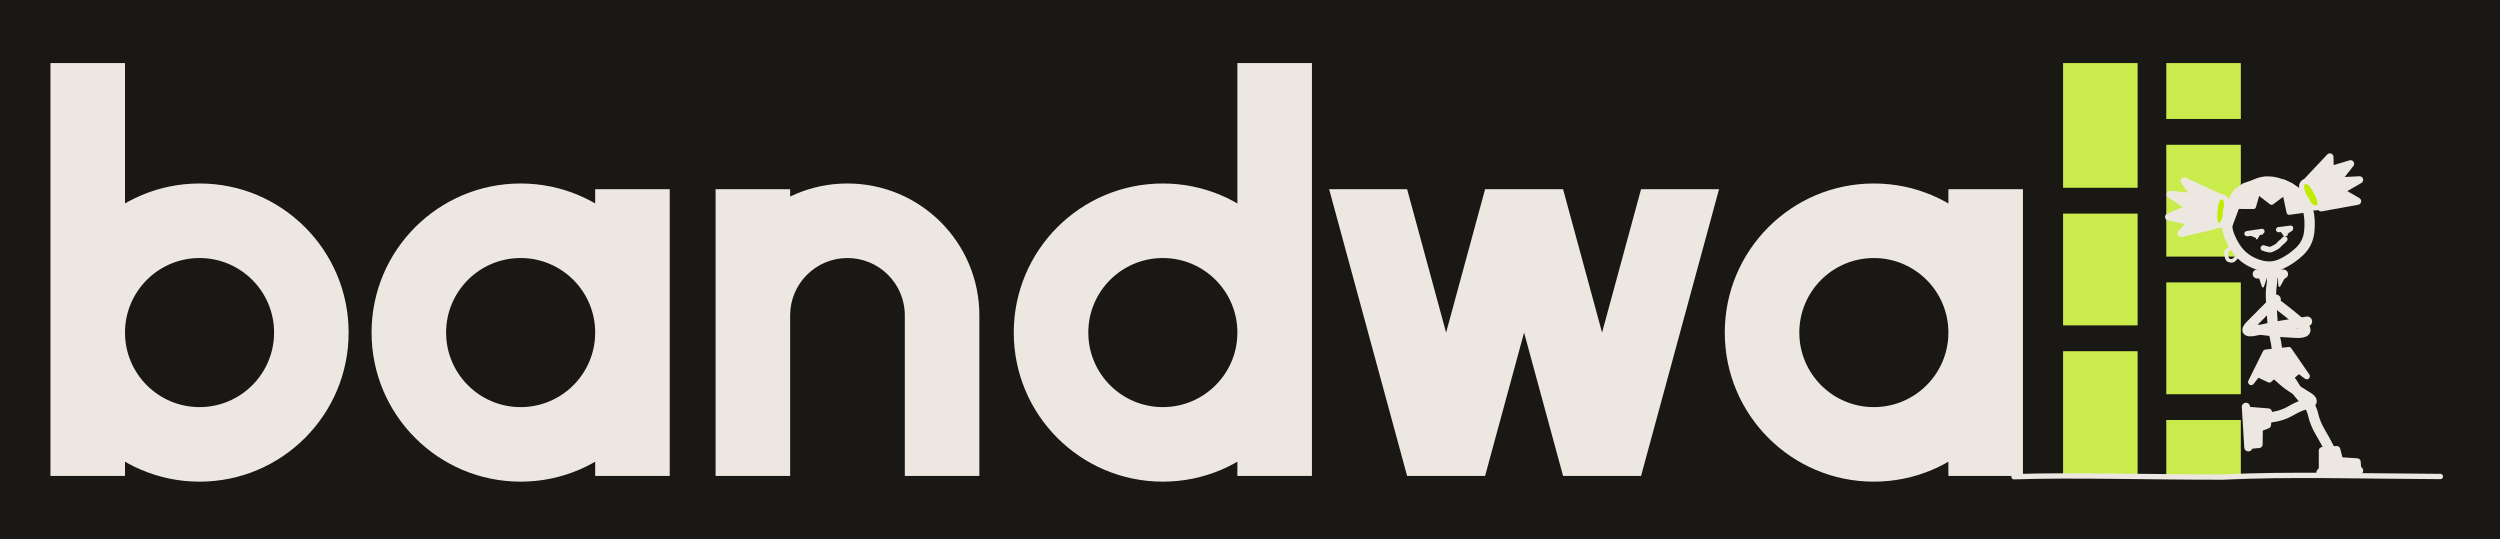
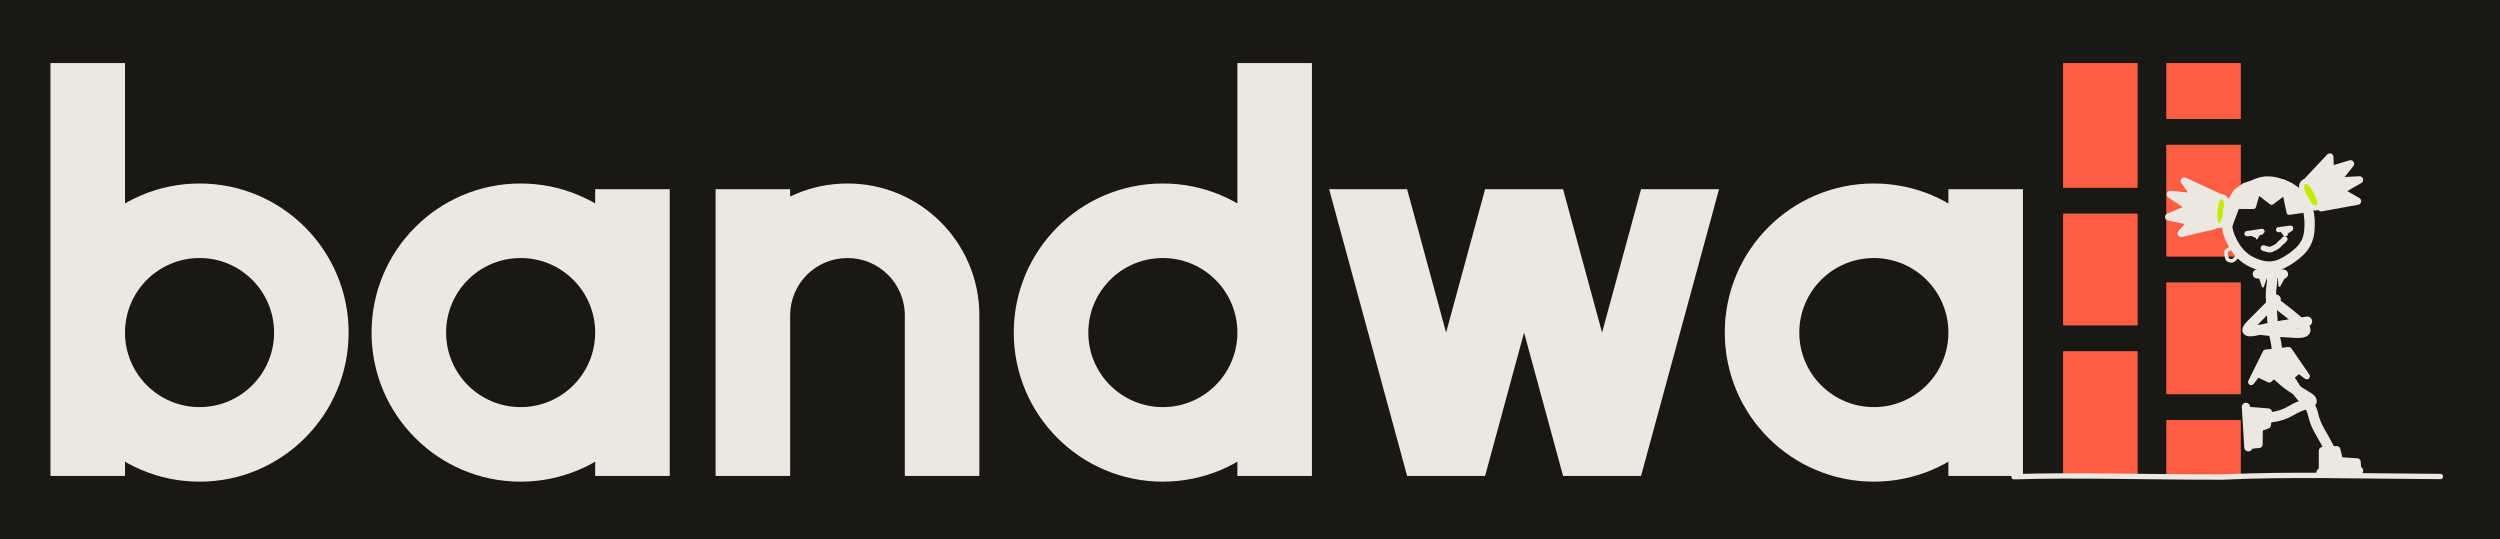
<svg xmlns="http://www.w3.org/2000/svg" viewBox="-1600 0 2180 470" width="2180" height="470">
  <rect x="-1600" width="2180" height="470" fill="#1A1815" />
  <g transform="translate(-1556.00 415.00) scale(5.0)">
    <path fill="#ECE8E1" d="M0,-72h13v72h-13ZM0,-25a26,26 0 1,1 52,0a26,26 0 1,1 -52,0ZM13,-25a13,13 0 1,0 26,0a13,13 0 1,0 -26,0ZM56,-25a26,26 0 1,1 52,0a26,26 0 1,1 -52,0ZM69,-25a13,13 0 1,0 26,0a13,13 0 1,0 -26,0ZM95,-50h13v50h-13ZM116,-50h13v50h-13ZM116,0V-28A23,23 0 0,1 162,-28V0h-13V-28A10,10 0 0,0 129,-28V0ZM168,-25a26,26 0 1,1 52,0a26,26 0 1,1 -52,0ZM181,-25a13,13 0 1,0 26,0a13,13 0 1,0 -26,0ZM207,-72h13v72h-13ZM223,-50 236.6,-50 243.4,-25 250.2,-50 263.8,-50 270.6,-25 277.4,-50 291,-50 277.4,0 263.8,0 257,-25 250.2,0 236.6,0ZM292,-25a26,26 0 1,1 52,0a26,26 0 1,1 -52,0ZM305,-25a13,13 0 1,0 26,0a13,13 0 1,0 -26,0ZM331,-50h13v50h-13Z" />
  </g>
  <g transform="translate(-1556.00 415.00) scale(5.0)">
-     <path fill="#C9EC4C" d="M351,-72h13v21.75h-13ZM351,-45.75h13v19.5h-13ZM351,-21.75h13v21.75h-13ZM369,-72h13v9.75h-13ZM369,-57.75h13v19.5h-13ZM369,-33.75h13v19.5h-13ZM369,-9.75h13v9.75h-13Z" />
+     <path fill="#FF5E42" d="M351,-72h13v21.75h-13ZM351,-45.75h13v19.5h-13ZM351,-21.75h13v21.75h-13ZM369,-72h13v9.75h-13ZM369,-57.75h13v19.5h-13ZM369,-33.75h13v19.5h-13ZM369,-9.75h13v9.75h-13Z" />
  </g>
  <g transform="translate(198 36)">
    <g visibility="visible">
      <animate attributeName="visibility" values="visible;hidden;hidden" dur="0.36s" repeatCount="indefinite" calcMode="discrete" />
      <path d="M-41.8 379.7 C9.1 378.0 80.4 380.1 139.9 380.0 C199.3 377.2 259.5 379.2 330.0 379.5" fill="none" stroke="#ECE8E1" stroke-width="4.64" stroke-linecap="round" stroke-linejoin="round" />
      <g transform="rotate(-3 240 375)">
        <path d="M191.5 186.1 Q193.3 201.1 191.7 208.6 Q190.1 216.1 190.3 223.9 Q190.5 231.7 190.5 239.8 Q190.6 248.0 192.1 256.5 Q193.6 265.1 193.0 272.9 L192.5 280.7" fill="none" stroke="#ECE8E1" stroke-width="9.00" stroke-linecap="round" stroke-linejoin="round" />
        <path d="M183.2 268.4 L203.4 267.2 L217.9 290.8 L211.2 285.2 L201.3 292.8 L193.8 284.7 L185.1 291.9 L175.1 286.5 L169.2 293.3Z" fill="#ECE8E1" stroke="#ECE8E1" stroke-width="5.40" stroke-linejoin="round" />
        <path d="M195.4 282.9 Q203.6 293.0 206.7 299.3 Q209.8 305.7 215.1 311.3 Q220.4 316.9 221.7 324.7 Q223.1 332.5 227.0 339.9 Q230.9 347.4 233.9 354.2 L237.0 361.0" fill="none" stroke="#ECE8E1" stroke-width="9.00" stroke-linecap="round" stroke-linejoin="round" />
        <path d="M228.1 356.3 L240.6 356.1 L242.6 365.9 L257.8 367.7 L257.9 375.4 L227.1 375.4Z" fill="#ECE8E1" stroke="#ECE8E1" stroke-width="6.30" stroke-linejoin="round" />
        <path d="M225.5 375.1 L259.1 375.4" fill="none" stroke="#ECE8E1" stroke-width="7.20" stroke-linecap="round" stroke-linejoin="round" />
        <path d="M187.3 283.5 Q198.4 295.6 204.8 300.0 Q211.3 304.4 217.8 309.0 Q224.4 313.6 217.4 314.8 Q210.3 316.0 202.4 320.2 Q194.4 324.3 185.1 324.9 L175.8 325.5" fill="none" stroke="#ECE8E1" stroke-width="9.00" stroke-linecap="round" stroke-linejoin="round" />
        <path d="M182.8 320.2 L181.4 331.4 L174.1 333.8 L173.2 348.0 L165.3 348.3 L166.3 318.0Z" fill="#ECE8E1" stroke="#ECE8E1" stroke-width="6.30" stroke-linejoin="round" />
        <path d="M163.5 314.7 L163.8 350.0" fill="none" stroke="#ECE8E1" stroke-width="7.20" stroke-linecap="round" stroke-linejoin="round" />
        <path d="M194.5 222.5 Q179.6 235.9 171.2 243.6 Q162.9 251.2 177.1 248.6 Q191.4 246.0 206.1 244.6 L220.8 243.1" fill="none" stroke="#ECE8E1" stroke-width="8.55" stroke-linecap="round" stroke-linejoin="round" />
        <path d="M190.6 222.8 Q208.1 237.0 216.1 245.5 Q224.0 253.9 210.5 252.7 Q197.0 251.4 185.0 249.3 L172.9 247.1" fill="none" stroke="#ECE8E1" stroke-width="8.55" stroke-linecap="round" stroke-linejoin="round" />
        <path d="M162.9 140.9 L151.9 137.0 L150.0 151.2 L162.6 151.6Z" fill="#ECE8E1" stroke="#ECE8E1" stroke-width="5.40" stroke-linejoin="round" />
        <path d="M144.4 155.4 L115.0 160.7 L124.7 151.0 L104.9 145.8 L124.2 138.9 L107.3 126.2 L129.4 129.6 L120.1 115.2 L150.3 131.1Z" fill="#ECE8E1" stroke="#ECE8E1" stroke-width="6.30" stroke-linejoin="round" />
        <path d="M145.5 142.9 Q143.9 155.6 148.3 155.6 Q152.8 155.6 155.1 143.4 Q157.5 131.2 152.3 130.7 Q147.1 130.1 145.5 142.9Z" fill="#C1EC00" stroke="#ECE8E1" stroke-width="4.50" stroke-linejoin="round" />
        <path d="M223.1 144.0 L231.5 140.7 L227.8 127.1 L215.9 134.1Z" fill="#ECE8E1" stroke="#ECE8E1" stroke-width="5.40" stroke-linejoin="round" />
        <path d="M226.7 121.3 L248.0 100.9 L247.7 112.2 L265.7 107.8 L253.0 122.2 L272.8 122.2 L255.4 131.1 L270.1 140.7 L238.1 144.8Z" fill="#ECE8E1" stroke="#ECE8E1" stroke-width="6.30" stroke-linejoin="round" />
        <path d="M234.6 131.1 Q228.9 118.9 224.3 121.5 Q219.7 124.1 224.3 134.9 Q228.8 145.8 234.5 144.5 Q240.2 143.3 234.6 131.1Z" fill="#C1EC00" stroke="#ECE8E1" stroke-width="4.50" stroke-linejoin="round" />
        <path d="M226.6 165.2 Q225.0 175.1 217.4 181.7 Q209.8 188.2 200.9 191.8 Q192.0 195.3 182.4 192.1 Q172.8 188.8 166.7 182.3 Q160.7 175.9 157.1 165.6 Q153.5 155.3 157.5 146.6 Q161.6 137.9 168.2 130.9 Q174.8 124.0 183.3 120.9 Q191.8 117.8 201.7 121.3 Q211.6 124.9 218.4 131.3 Q225.1 137.7 226.7 146.5 Q228.2 155.3 226.6 165.2Z" fill="#1A1815" stroke="#ECE8E1" stroke-width="9.00" stroke-linejoin="round" />
        <path d="M154.1 152.0 L154.5 143.1 L159.6 134.0 L164.6 126.8 L172.2 121.9 L180.6 119.6 L190.3 117.4 L198.2 120.1 L206.3 120.6 L212.7 123.9 L220.1 130.5 L224.5 138.6 L228.3 146.5 L226.4 145.8 L210.0 147.2 L207.2 129.6 L195.2 137.7 L183.6 127.8 L179.2 140.5 L164.9 139.7 L157.9 155.8Z" fill="#ECE8E1" stroke="#ECE8E1" stroke-width="4.50" stroke-linejoin="round" />
        <path d="M173.9 164.6 L185.5 164.9 L183.3 164.9 L180.6 168.7 L180.5 167.6 L178.2 166.5 L175.6 165.2 L173.0 165.6Z" fill="#ECE8E1" stroke="#ECE8E1" stroke-width="1.35" stroke-linejoin="round" />
        <path d="M172.3 163.9 L185.5 162.6" fill="none" stroke="#ECE8E1" stroke-width="4.50" stroke-linecap="round" stroke-linejoin="round" />
        <path d="M202.1 160.7 L211.7 162.7 L210.2 163.6 L206.9 165.6 L207.2 166.8 L205.0 167.5 L202.2 163.3 L200.8 161.8Z" fill="#ECE8E1" stroke="#ECE8E1" stroke-width="1.35" stroke-linejoin="round" />
        <path d="M200.0 161.9 L210.6 161.1" fill="none" stroke="#ECE8E1" stroke-width="4.50" stroke-linecap="round" stroke-linejoin="round" />
        <path d="M186.0 177.2 Q191.3 179.3 192.6 178.8 Q194.0 178.3 196.4 177.2 Q198.9 176.0 199.5 175.2 Q200.0 174.4 201.7 173.2 Q203.4 172.0 204.1 171.2 L204.9 170.4" fill="none" stroke="#ECE8E1" stroke-width="4.95" stroke-linecap="round" stroke-linejoin="round" />
        <path d="M157.8 174.3 Q163.1 176.5 162.4 177.8 Q161.7 179.1 162.8 180.5 Q163.8 182.0 162.8 183.2 Q161.8 184.4 160.4 185.7 Q158.9 187.0 157.5 186.9 Q156.0 186.7 154.9 186.1 Q153.8 185.4 153.5 182.9 Q153.1 180.3 153.2 179.2 Q153.3 178.1 155.0 177.1 L156.7 176.2" fill="none" stroke="#ECE8E1" stroke-width="3.15" stroke-linecap="round" stroke-linejoin="round" />
        <path d="M179.4 199.5 Q193.3 199.5 197.8 200.1 L202.3 200.8" fill="none" stroke="#ECE8E1" stroke-width="7.92" stroke-linecap="round" stroke-linejoin="round" />
        <path d="M181.4 202.0 L186.5 204.1 L183.8 210.6Z" fill="#ECE8E1" stroke="#ECE8E1" stroke-width="1.80" stroke-linejoin="round" />
        <path d="M188.4 204.1 L195.1 203.3 L191.1 208.4Z" fill="#ECE8E1" stroke="#ECE8E1" stroke-width="1.80" stroke-linejoin="round" />
        <path d="M198.1 204.0 L203.7 201.8 L198.2 210.8Z" fill="#ECE8E1" stroke="#ECE8E1" stroke-width="1.80" stroke-linejoin="round" />
      </g>
    </g>
    <g visibility="hidden">
      <animate attributeName="visibility" values="hidden;visible;hidden" dur="0.36s" repeatCount="indefinite" calcMode="discrete" />
      <path d="M-40.3 379.0 C11.2 379.3 79.9 381.2 140.5 377.9 C199.9 376.5 259.9 379.4 330.1 378.9" fill="none" stroke="#ECE8E1" stroke-width="4.66" stroke-linecap="round" stroke-linejoin="round" />
      <g transform="rotate(-3 240 375)">
        <path d="M192.9 185.0 Q192.6 202.6 190.7 209.1 Q188.9 215.7 190.0 223.9 Q191.0 232.1 191.1 240.5 Q191.1 248.8 192.7 256.9 Q194.3 265.0 194.4 272.6 L194.5 280.2" fill="none" stroke="#ECE8E1" stroke-width="9.00" stroke-linecap="round" stroke-linejoin="round" />
        <path d="M184.7 267.7 L203.6 268.5 L219.4 293.0 L209.3 287.4 L202.0 291.5 L191.5 285.7 L185.8 291.3 L175.6 286.3 L167.3 292.4Z" fill="#ECE8E1" stroke="#ECE8E1" stroke-width="5.40" stroke-linejoin="round" />
        <path d="M193.6 285.7 Q203.9 295.3 207.5 301.3 Q211.0 307.2 215.3 312.2 Q219.7 317.2 221.7 324.6 Q223.8 332.1 226.8 339.8 Q229.7 347.5 232.8 354.9 L235.8 362.4" fill="none" stroke="#ECE8E1" stroke-width="9.00" stroke-linecap="round" stroke-linejoin="round" />
        <path d="M229.0 356.0 L240.7 355.2 L241.3 363.9 L256.5 367.1 L258.8 375.0 L228.8 373.6Z" fill="#ECE8E1" stroke="#ECE8E1" stroke-width="6.30" stroke-linejoin="round" />
        <path d="M225.8 373.8 L259.1 375.6" fill="none" stroke="#ECE8E1" stroke-width="7.20" stroke-linecap="round" stroke-linejoin="round" />
        <path d="M186.8 285.1 Q197.8 295.9 204.4 300.0 Q211.1 304.1 218.5 308.5 Q225.8 312.9 217.1 315.6 Q208.3 318.4 200.7 320.9 Q193.1 323.4 185.6 325.2 L178.0 327.0" fill="none" stroke="#ECE8E1" stroke-width="9.00" stroke-linecap="round" stroke-linejoin="round" />
        <path d="M182.9 320.8 L183.3 332.8 L173.5 335.0 L172.1 347.0 L164.0 347.1 L165.0 318.8Z" fill="#ECE8E1" stroke="#ECE8E1" stroke-width="6.30" stroke-linejoin="round" />
        <path d="M163.4 316.8 L165.4 350.7" fill="none" stroke="#ECE8E1" stroke-width="7.20" stroke-linecap="round" stroke-linejoin="round" />
        <path d="M194.4 220.8 Q179.5 238.1 172.0 245.3 Q164.5 252.5 177.8 249.2 Q191.0 245.9 206.6 244.9 L222.2 244.0" fill="none" stroke="#ECE8E1" stroke-width="8.55" stroke-linecap="round" stroke-linejoin="round" />
        <path d="M188.5 220.4 Q206.8 237.2 215.5 245.9 Q224.2 254.6 210.9 252.8 Q197.6 251.0 185.1 249.9 L172.7 248.9" fill="none" stroke="#ECE8E1" stroke-width="8.55" stroke-linecap="round" stroke-linejoin="round" />
        <path d="M163.9 138.7 L153.4 136.3 L151.2 150.2 L160.9 152.1Z" fill="#ECE8E1" stroke="#ECE8E1" stroke-width="5.40" stroke-linejoin="round" />
        <path d="M145.9 156.7 L115.2 160.7 L125.8 150.1 L102.7 145.6 L124.4 138.3 L105.5 126.2 L129.3 130.4 L121.0 113.9 L148.5 130.3Z" fill="#ECE8E1" stroke="#ECE8E1" stroke-width="6.30" stroke-linejoin="round" />
        <path d="M145.4 142.9 Q143.4 155.2 148.5 156.8 Q153.6 158.5 155.3 146.2 Q157.0 134.0 152.2 132.3 Q147.4 130.6 145.4 142.9Z" fill="#C1EC00" stroke="#ECE8E1" stroke-width="4.50" stroke-linejoin="round" />
        <path d="M223.4 145.0 L232.3 140.1 L227.2 126.2 L217.7 133.6Z" fill="#ECE8E1" stroke="#ECE8E1" stroke-width="5.40" stroke-linejoin="round" />
        <path d="M228.0 122.3 L249.0 99.3 L246.9 114.0 L266.5 105.1 L252.9 121.1 L272.5 123.6 L255.6 132.1 L269.8 141.7 L238.3 143.0Z" fill="#ECE8E1" stroke="#ECE8E1" stroke-width="6.30" stroke-linejoin="round" />
        <path d="M234.5 131.1 Q229.9 119.4 225.4 121.9 Q221.0 124.4 225.4 135.1 Q229.8 145.8 234.4 144.3 Q239.0 142.8 234.5 131.1Z" fill="#C1EC00" stroke="#ECE8E1" stroke-width="4.50" stroke-linejoin="round" />
        <path d="M226.8 165.4 Q225.2 174.6 218.1 181.4 Q211.1 188.3 201.8 190.7 Q192.6 193.1 182.9 191.7 Q173.3 190.4 166.9 183.1 Q160.6 175.8 157.5 166.2 Q154.5 156.7 157.5 146.8 Q160.5 137.0 166.3 131.3 Q172.2 125.6 182.8 121.9 Q193.4 118.2 202.1 121.9 Q210.7 125.6 217.3 132.6 Q223.9 139.5 226.2 147.9 Q228.5 156.3 226.8 165.4Z" fill="#1A1815" stroke="#ECE8E1" stroke-width="9.00" stroke-linejoin="round" />
        <path d="M155.4 150.4 L155.3 142.5 L160.2 134.3 L165.6 128.5 L173.6 124.2 L182.2 120.6 L188.0 118.5 L199.5 117.6 L207.9 122.4 L214.0 125.6 L220.9 132.2 L224.2 139.5 L230.4 146.8 L224.6 145.9 L207.6 144.5 L208.2 129.6 L194.4 137.9 L184.4 125.1 L178.6 143.1 L164.5 140.0 L157.2 152.9Z" fill="#ECE8E1" stroke="#ECE8E1" stroke-width="4.50" stroke-linejoin="round" />
        <path d="M174.6 163.1 L185.0 164.3 L183.2 165.6 L182.6 167.7 L178.9 168.1 L177.1 167.0 L175.4 165.3 L173.1 162.7Z" fill="#ECE8E1" stroke="#ECE8E1" stroke-width="1.35" stroke-linejoin="round" />
        <path d="M174.1 162.9 L184.9 163.1" fill="none" stroke="#ECE8E1" stroke-width="4.50" stroke-linecap="round" stroke-linejoin="round" />
        <path d="M201.3 161.6 L209.1 162.8 L211.5 164.9 L208.7 164.2 L205.5 165.1 L204.9 167.5 L201.8 165.0 L201.2 162.6Z" fill="#ECE8E1" stroke="#ECE8E1" stroke-width="1.35" stroke-linejoin="round" />
        <path d="M198.1 162.2 L211.8 161.4" fill="none" stroke="#ECE8E1" stroke-width="4.50" stroke-linecap="round" stroke-linejoin="round" />
        <path d="M184.1 177.5 Q191.3 178.7 193.5 179.4 Q195.8 180.1 197.2 178.8 Q198.6 177.5 200.6 176.7 Q202.7 175.8 203.0 174.8 Q203.2 173.7 203.3 171.7 L203.4 169.7" fill="none" stroke="#ECE8E1" stroke-width="4.95" stroke-linecap="round" stroke-linejoin="round" />
        <path d="M160.2 175.4 Q162.1 175.6 162.9 177.4 Q163.7 179.2 163.0 180.7 Q162.3 182.3 162.4 183.8 Q162.6 185.3 160.8 186.3 Q159.1 187.4 158.0 186.8 Q157.0 186.3 155.6 185.2 Q154.1 184.2 153.6 182.2 Q153.2 180.3 152.8 178.8 Q152.4 177.4 154.9 177.1 L157.3 176.8" fill="none" stroke="#ECE8E1" stroke-width="3.15" stroke-linecap="round" stroke-linejoin="round" />
        <path d="M182.4 197.9 Q191.7 198.7 197.5 198.7 L203.2 198.8" fill="none" stroke="#ECE8E1" stroke-width="7.92" stroke-linecap="round" stroke-linejoin="round" />
        <path d="M182.3 204.0 L187.7 203.6 L185.1 208.8Z" fill="#ECE8E1" stroke="#ECE8E1" stroke-width="1.80" stroke-linejoin="round" />
        <path d="M189.6 202.7 L194.3 202.7 L190.9 210.9Z" fill="#ECE8E1" stroke="#ECE8E1" stroke-width="1.80" stroke-linejoin="round" />
        <path d="M195.7 204.4 L203.2 204.0 L199.7 211.1Z" fill="#ECE8E1" stroke="#ECE8E1" stroke-width="1.80" stroke-linejoin="round" />
      </g>
    </g>
    <g visibility="hidden">
      <animate attributeName="visibility" values="hidden;hidden;visible" dur="0.36s" repeatCount="indefinite" calcMode="discrete" />
      <path d="M-38.4 377.9 C10.8 379.7 78.2 381.9 139.1 377.5 C201.4 376.1 261.7 381.7 329.9 380.9" fill="none" stroke="#ECE8E1" stroke-width="5.09" stroke-linecap="round" stroke-linejoin="round" />
      <g transform="rotate(-3 240 375)">
        <path d="M190.5 186.7 Q192.4 202.6 190.2 210.3 Q188.0 218.1 188.9 225.5 Q189.7 232.9 189.4 241.7 Q189.1 250.5 190.7 257.2 Q192.4 263.9 193.3 272.0 L194.2 280.1" fill="none" stroke="#ECE8E1" stroke-width="9.00" stroke-linecap="round" stroke-linejoin="round" />
        <path d="M182.3 269.8 L201.9 268.1 L218.0 293.1 L209.2 286.5 L201.3 292.1 L192.5 286.7 L184.0 292.0 L175.7 284.6 L168.1 292.7Z" fill="#ECE8E1" stroke="#ECE8E1" stroke-width="5.40" stroke-linejoin="round" />
        <path d="M195.5 285.1 Q204.7 292.9 207.3 300.1 Q209.9 307.3 214.5 312.7 Q219.1 318.2 220.9 326.2 Q222.7 334.1 226.5 340.5 Q230.2 346.8 232.7 354.9 L235.2 362.9" fill="none" stroke="#ECE8E1" stroke-width="9.00" stroke-linecap="round" stroke-linejoin="round" />
        <path d="M228.4 356.9 L241.2 355.6 L243.9 364.9 L256.8 366.8 L257.9 375.6 L228.9 374.4Z" fill="#ECE8E1" stroke="#ECE8E1" stroke-width="6.30" stroke-linejoin="round" />
        <path d="M224.0 372.7 L257.4 373.9" fill="none" stroke="#ECE8E1" stroke-width="7.20" stroke-linecap="round" stroke-linejoin="round" />
        <path d="M185.1 285.3 Q197.0 297.1 204.7 301.6 Q212.4 306.0 218.6 309.0 Q224.9 311.9 217.0 315.1 Q209.2 318.3 202.0 321.7 Q194.7 325.1 186.1 326.2 L177.6 327.3" fill="none" stroke="#ECE8E1" stroke-width="9.00" stroke-linecap="round" stroke-linejoin="round" />
        <path d="M182.2 321.1 L182.6 332.0 L174.2 333.2 L171.4 348.7 L165.2 348.3 L164.5 318.6Z" fill="#ECE8E1" stroke="#ECE8E1" stroke-width="6.30" stroke-linejoin="round" />
        <path d="M164.6 314.8 L165.9 350.6" fill="none" stroke="#ECE8E1" stroke-width="7.20" stroke-linecap="round" stroke-linejoin="round" />
        <path d="M193.4 223.0 Q179.3 236.2 171.0 244.8 Q162.8 253.3 177.1 249.8 Q191.4 246.2 206.4 245.2 L221.4 244.2" fill="none" stroke="#ECE8E1" stroke-width="8.55" stroke-linecap="round" stroke-linejoin="round" />
        <path d="M189.8 220.3 Q208.9 238.2 216.7 246.7 Q224.5 255.3 212.2 252.9 Q200.0 250.6 186.2 249.6 L172.3 248.6" fill="none" stroke="#ECE8E1" stroke-width="8.55" stroke-linecap="round" stroke-linejoin="round" />
        <path d="M163.6 140.5 L151.5 136.5 L149.1 151.0 L161.1 150.6Z" fill="#ECE8E1" stroke="#ECE8E1" stroke-width="5.40" stroke-linejoin="round" />
        <path d="M144.0 156.3 L116.4 160.1 L123.4 149.9 L104.3 145.9 L125.3 140.2 L105.0 124.0 L127.0 129.9 L120.1 112.9 L148.5 130.9Z" fill="#ECE8E1" stroke="#ECE8E1" stroke-width="6.30" stroke-linejoin="round" />
        <path d="M145.9 142.8 Q142.7 155.0 147.7 156.0 Q152.6 157.1 154.8 145.0 Q157.0 133.0 153.0 131.8 Q149.0 130.5 145.9 142.8Z" fill="#C1EC00" stroke="#ECE8E1" stroke-width="4.50" stroke-linejoin="round" />
        <path d="M221.1 145.1 L231.2 141.3 L225.3 125.9 L216.6 133.8Z" fill="#ECE8E1" stroke="#ECE8E1" stroke-width="5.40" stroke-linejoin="round" />
        <path d="M227.7 122.1 L248.3 100.1 L248.2 112.4 L267.0 105.0 L253.0 121.7 L272.9 124.5 L255.6 131.4 L268.8 139.6 L237.3 143.4Z" fill="#ECE8E1" stroke="#ECE8E1" stroke-width="6.30" stroke-linejoin="round" />
        <path d="M235.5 131.2 Q229.8 119.1 225.0 122.0 Q220.2 125.0 225.6 135.9 Q231.0 146.9 236.1 145.1 Q241.2 143.3 235.5 131.2Z" fill="#C1EC00" stroke="#ECE8E1" stroke-width="4.50" stroke-linejoin="round" />
        <path d="M228.4 166.0 Q226.2 174.8 217.5 182.1 Q208.7 189.4 199.8 191.4 Q191.0 193.3 182.0 191.5 Q173.1 189.6 166.8 182.0 Q160.5 174.3 156.8 165.5 Q153.0 156.8 156.3 147.7 Q159.5 138.6 166.8 131.8 Q174.1 124.9 183.6 122.6 Q193.1 120.3 202.5 122.7 Q211.9 125.1 218.4 131.1 Q224.8 137.2 227.6 147.2 Q230.5 157.2 228.4 166.0Z" fill="#1A1815" stroke="#ECE8E1" stroke-width="9.00" stroke-linejoin="round" />
        <path d="M154.5 152.2 L157.1 141.4 L159.8 135.4 L165.1 127.2 L173.7 122.2 L179.3 119.7 L189.0 118.1 L197.3 117.6 L207.0 121.0 L214.3 125.4 L221.8 131.5 L227.3 137.4 L228.6 145.0 L224.6 145.7 L208.3 145.9 L208.9 129.0 L193.2 137.2 L182.7 126.8 L179.5 143.7 L165.8 140.8 L155.5 155.3Z" fill="#ECE8E1" stroke="#ECE8E1" stroke-width="4.50" stroke-linejoin="round" />
        <path d="M175.7 163.5 L183.5 161.9 L183.3 166.3 L180.9 167.1 L181.1 168.6 L178.1 168.1 L174.0 165.2 L173.6 162.6Z" fill="#ECE8E1" stroke="#ECE8E1" stroke-width="1.35" stroke-linejoin="round" />
        <path d="M174.3 162.9 L184.2 162.4" fill="none" stroke="#ECE8E1" stroke-width="4.50" stroke-linecap="round" stroke-linejoin="round" />
        <path d="M201.5 162.5 L211.1 162.6 L209.5 163.6 L207.3 167.0 L205.3 166.5 L203.5 165.4 L200.5 163.9 L201.6 163.0Z" fill="#ECE8E1" stroke="#ECE8E1" stroke-width="1.35" stroke-linejoin="round" />
        <path d="M198.5 162.6 L210.9 162.1" fill="none" stroke="#ECE8E1" stroke-width="4.50" stroke-linecap="round" stroke-linejoin="round" />
        <path d="M184.9 178.2 Q189.4 177.7 191.9 178.1 Q194.4 178.4 195.5 177.0 Q196.6 175.6 199.2 175.6 Q201.7 175.6 203.1 174.5 Q204.5 173.3 204.7 172.5 L204.9 171.7" fill="none" stroke="#ECE8E1" stroke-width="4.95" stroke-linecap="round" stroke-linejoin="round" />
        <path d="M157.5 174.8 Q162.7 176.3 162.3 177.7 Q161.9 179.2 163.0 181.8 Q164.1 184.4 162.8 185.5 Q161.6 186.5 160.0 187.3 Q158.3 188.1 157.3 187.4 Q156.3 186.8 155.6 186.1 Q154.9 185.5 154.6 182.8 Q154.3 180.2 154.7 178.4 Q155.2 176.7 156.1 176.0 L156.9 175.3" fill="none" stroke="#ECE8E1" stroke-width="3.15" stroke-linecap="round" stroke-linejoin="round" />
        <path d="M181.4 200.0 Q192.9 200.2 198.6 200.2 L204.2 200.2" fill="none" stroke="#ECE8E1" stroke-width="7.92" stroke-linecap="round" stroke-linejoin="round" />
        <path d="M181.0 201.5 L186.6 204.2 L184.7 208.4Z" fill="#ECE8E1" stroke="#ECE8E1" stroke-width="1.80" stroke-linejoin="round" />
        <path d="M188.0 204.1 L193.8 203.7 L192.0 208.1Z" fill="#ECE8E1" stroke="#ECE8E1" stroke-width="1.80" stroke-linejoin="round" />
        <path d="M195.6 204.5 L203.6 202.1 L198.0 209.8Z" fill="#ECE8E1" stroke="#ECE8E1" stroke-width="1.80" stroke-linejoin="round" />
      </g>
    </g>
  </g>
</svg>
